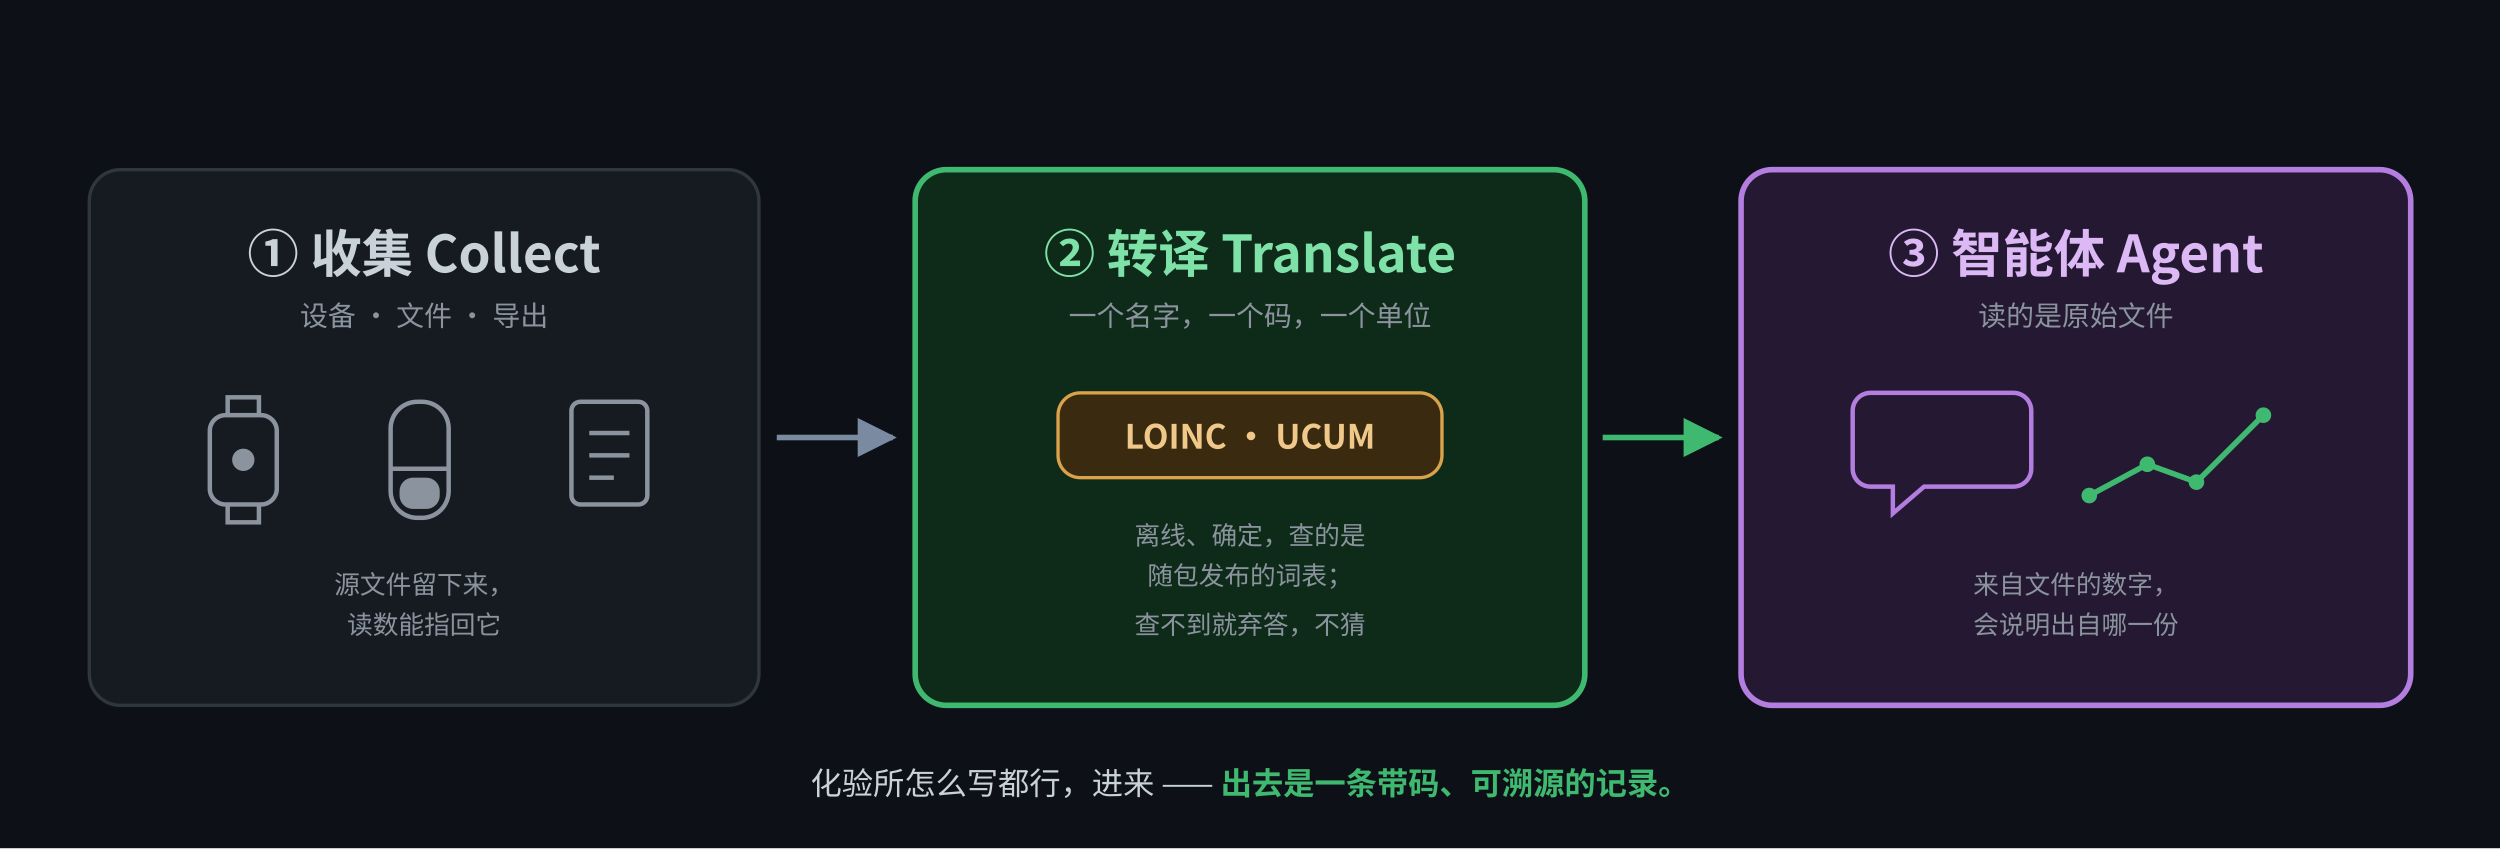
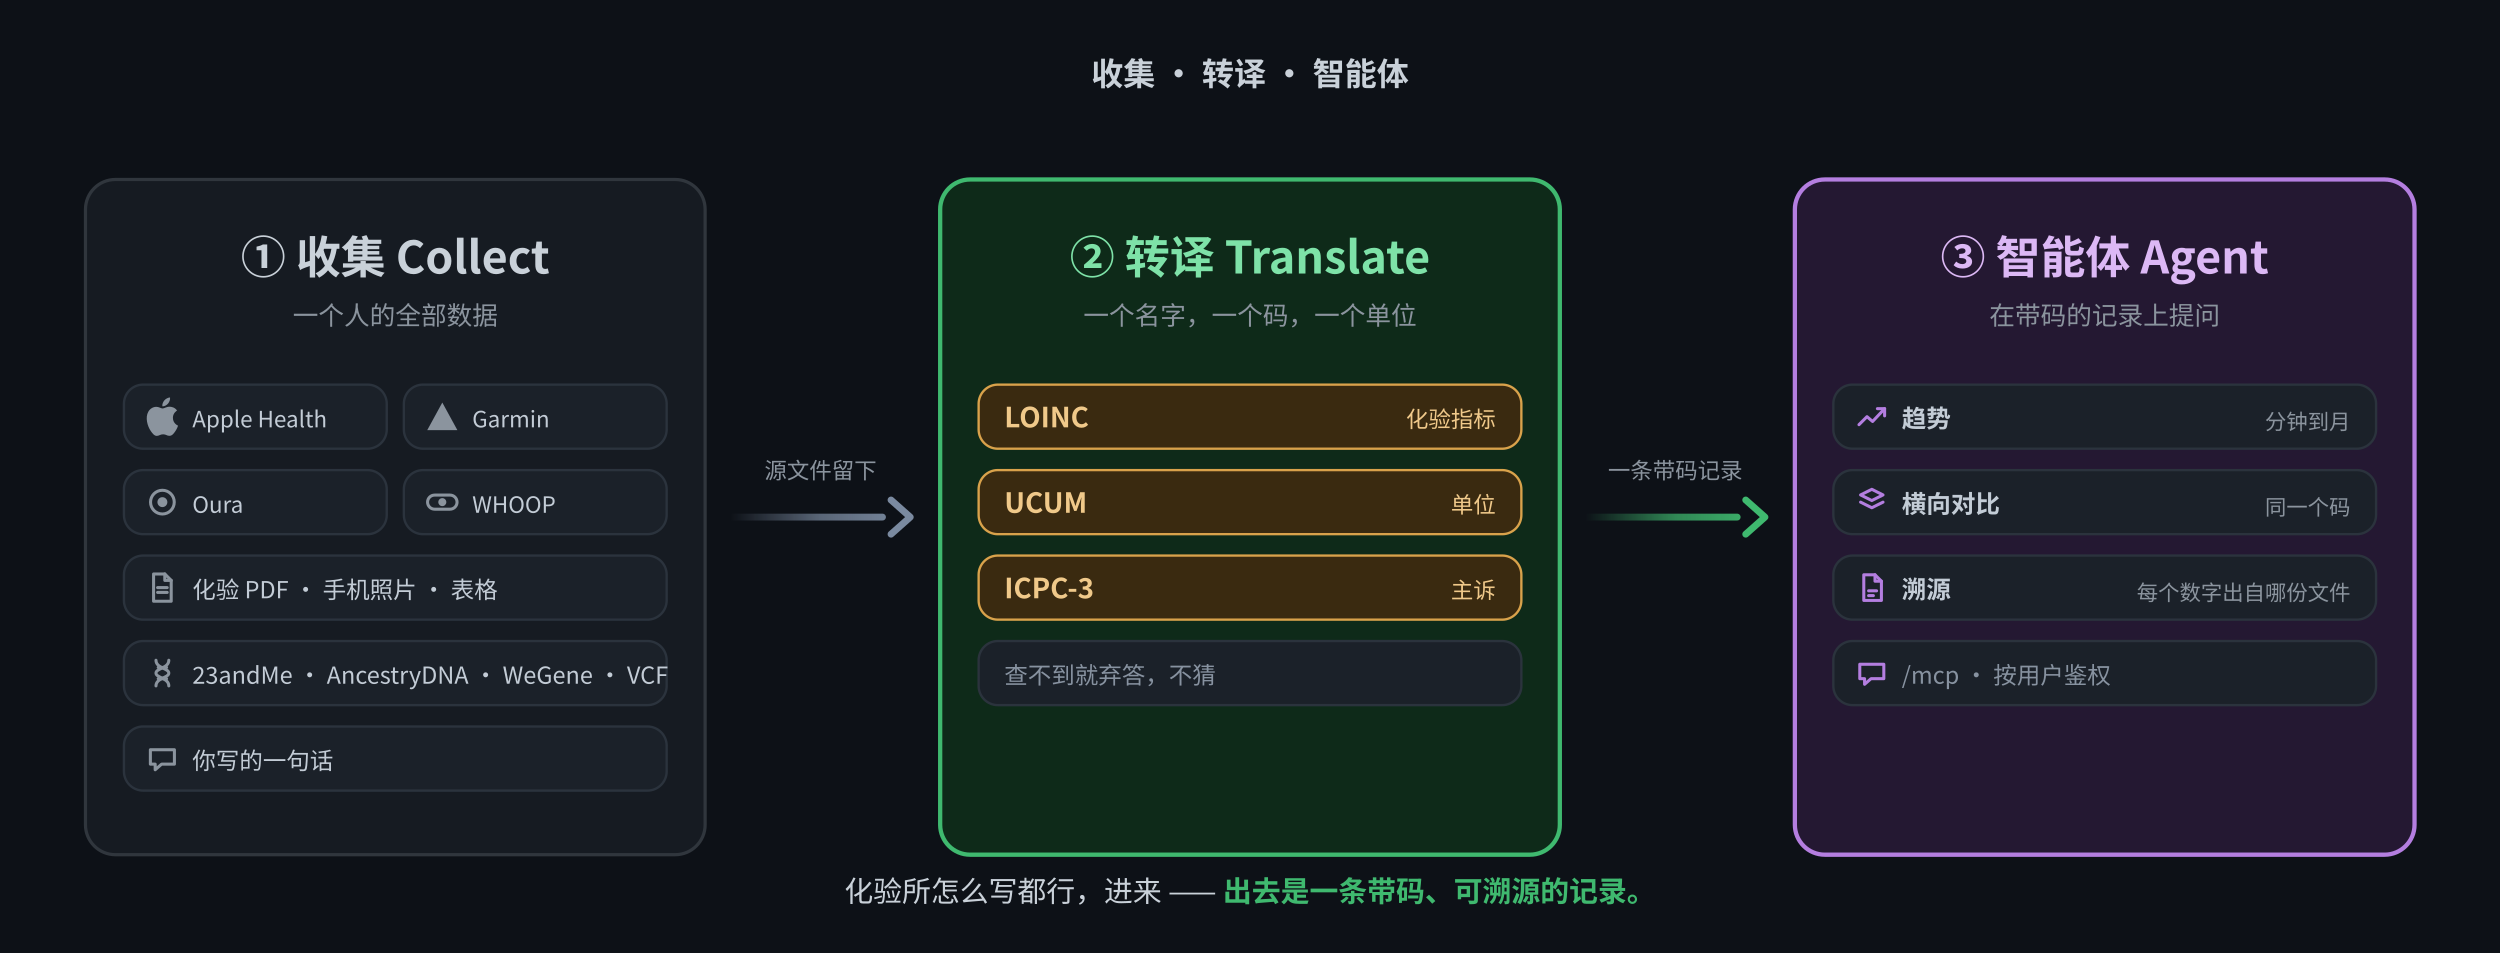
- <svg xmlns="http://www.w3.org/2000/svg" viewBox="0 0 1120 380" width="1120" height="380" font-family="&quot;PingFang SC&quot;, &quot;Hiragino Sans GB&quot;, &quot;Microsoft YaHei&quot;, &quot;Noto Sans CJK SC&quot;, sans-serif" role="img" aria-label="收集、转译、智能体：三个阶段，从左到右">
-   <rect width="1120" height="380" fill="#0d1117" />
-   <defs>
-     <marker id="raw" viewBox="0 0 10 10" refX="9" refY="5" markerWidth="7" markerHeight="7" orient="auto-start-reverse">
-       <path d="M0 0 L10 5 L0 10 z" fill="#7a8aa0" />
-     </marker>
-     <marker id="std" viewBox="0 0 10 10" refX="9" refY="5" markerWidth="7" markerHeight="7" orient="auto-start-reverse">
-       <path d="M0 0 L10 5 L0 10 z" fill="#3fb96f" />
-     </marker>
-   </defs>
-   <rect x="40" y="76" width="300" height="240" rx="14" fill="#161b22" stroke="#30363d" stroke-width="1.5" />
-   <text x="190" y="122" text-anchor="middle" font-size="23" font-weight="bold" fill="#c9d1d9">① 收集 Collect</text>
-   <text x="190" y="146" text-anchor="middle" font-size="12.5" font-weight="normal" fill="#8b949e">设备 · 文件 · 导出</text>
-   <g stroke="#8b949e" stroke-width="2" fill="none">
-     <rect x="94" y="186" width="30" height="40" rx="7" />
-     <path d="M102 186 v-8 h14 v8 M102 226 v8 h14 v-8" />
-     <circle cx="109" cy="206" r="5" fill="#8b949e" stroke="none" />
-     <rect x="175" y="180" width="26" height="52" rx="12" />
-     <path d="M175 210 h26" />
-     <rect x="179" y="214" width="18" height="14" rx="6" fill="#8b949e" stroke="none" />
-     <rect x="256" y="180" width="34" height="46" rx="4" />
-     <path d="M264 194 h18 M264 204 h18 M264 214 h11" />
+ <svg xmlns="http://www.w3.org/2000/svg" viewBox="0 0 1170 446" width="1170" height="446" font-family="&quot;PingFang SC&quot;, &quot;Hiragino Sans GB&quot;, &quot;Microsoft YaHei&quot;, &quot;Noto Sans CJK SC&quot;, sans-serif" role="img" aria-label="收集、转译、智能体：三个阶段，从左到右">
+   <rect width="1170" height="446" fill="#0d1117" />
+   <text x="585" y="40" text-anchor="middle" font-size="15" font-weight="bold" fill="#c9d1d9">收集 · 转译 · 智能体</text>
+   <rect x="40" y="84" width="290" height="316" rx="14" fill="#161b22" stroke="#30363d" stroke-width="1.5" />
+   <text x="185" y="128" text-anchor="middle" font-size="21" font-weight="bold" fill="#c9d1d9">① 收集 Collect</text>
+   <text x="185" y="152" text-anchor="middle" font-size="12" font-weight="normal" fill="#8b949e">一个人的全部数据</text>
+   <rect x="58.0" y="180" width="123.0" height="30" rx="9" fill="#1b2129" stroke="#2b333d" stroke-width="1.1" />
+   <g transform="translate(67.0,186) scale(0.75)" fill="none" stroke="#8b949e" stroke-width="1.9" stroke-linecap="round" stroke-linejoin="round">
+     <path fill="#8b949e" stroke="none" d="M12.152 6.896c-.948 0-2.415-1.078-3.96-1.04-2.04.027-3.91 1.183-4.961 3.014-2.117 3.675-.546 9.103 1.519 12.09 1.013 1.454 2.208 3.09 3.792 3.039 1.52-.065 2.09-.987 3.935-.987 1.831 0 2.35.987 3.96.948 1.637-.026 2.676-1.48 3.676-2.948 1.156-1.688 1.636-3.325 1.662-3.415-.039-.013-3.182-1.221-3.22-4.857-.026-3.04 2.48-4.494 2.597-4.559-1.429-2.09-3.623-2.324-4.39-2.376-2-.156-3.675 1.09-4.61 1.09zM15.53 3.83c.843-1.012 1.4-2.427 1.245-3.83-1.207.052-2.662.805-3.532 1.818-.78.896-1.454 2.338-1.273 3.714 1.338.104 2.715-.688 3.559-1.701" />
  </g>
-   <text x="190" y="266" text-anchor="middle" font-size="11.5" font-weight="normal" fill="#8b949e">源文件留下来，</text>
-   <text x="190" y="284" text-anchor="middle" font-size="11.5" font-weight="normal" fill="#8b949e">读数能指回它</text>
-   <rect x="410" y="76" width="300" height="240" rx="14" fill="#0e2a19" stroke="#3fb96f" stroke-width="2.5" />
-   <text x="560" y="122" text-anchor="middle" font-size="23" font-weight="bold" fill="#7ee2a8">② 转译 Translate</text>
-   <text x="560" y="146" text-anchor="middle" font-size="12.5" font-weight="normal" fill="#8b949e">一个名字，一个码，一个单位</text>
-   <rect x="474" y="176" width="172" height="38" rx="10" fill="#3a2a10" stroke="#d9a24b" stroke-width="1.5" />
-   <text x="560" y="201" text-anchor="middle" font-size="15" font-weight="bold" fill="#f0c98a">LOINC · UCUM</text>
-   <text x="560" y="244" text-anchor="middle" font-size="11.5" font-weight="normal" fill="#8b949e">离线、确定，查的是</text>
-   <text x="560" y="262" text-anchor="middle" font-size="11.5" font-weight="normal" fill="#8b949e">随包发布的词表；</text>
-   <text x="560" y="284" text-anchor="middle" font-size="11.5" font-weight="normal" fill="#8b949e">查不到就弃答，不猜</text>
-   <rect x="780" y="76" width="300" height="240" rx="14" fill="#241832" stroke="#b47ee0" stroke-width="2.5" />
-   <text x="930" y="122" text-anchor="middle" font-size="23" font-weight="bold" fill="#dcb8f5">③ 智能体 Agent</text>
-   <text x="930" y="146" text-anchor="middle" font-size="12.5" font-weight="normal" fill="#8b949e">读的是原始文件</text>
-   <g stroke="#b47ee0" stroke-width="2" fill="none">
-     <path d="M838 176 h64 a8 8 0 0 1 8 8 v26 a8 8 0 0 1 -8 8 h-40 l-14 12 v-12 h-10 a8 8 0 0 1 -8 -8 v-26 a8 8 0 0 1 8 -8 z" />
-     <path d="M936 222 l26 -14 l22 8 l30 -30" stroke="#3fb96f" stroke-width="2.5" />
+   <text x="90.0" y="200" text-anchor="start" font-size="10.5" font-weight="normal" fill="#c3ccd6">Apple Health</text>
+   <rect x="189.0" y="180" width="123.0" height="30" rx="9" fill="#1b2129" stroke="#2b333d" stroke-width="1.1" />
+   <g transform="translate(198.0,186) scale(0.75)" fill="none" stroke="#8b949e" stroke-width="1.9" stroke-linecap="round" stroke-linejoin="round">
+     <path fill="#8b949e" stroke="none" d="M12 3.2 L21.4 20.4 H2.6 Z" />
  </g>
-   <circle cx="936" cy="222" r="3.5" fill="#3fb96f" />
-   <circle cx="962" cy="208" r="3.5" fill="#3fb96f" />
-   <circle cx="984" cy="216" r="3.5" fill="#3fb96f" />
-   <circle cx="1014" cy="186" r="3.5" fill="#3fb96f" />
-   <text x="930" y="266" text-anchor="middle" font-size="11.5" font-weight="normal" fill="#8b949e">来自文件的数字，</text>
-   <text x="930" y="284" text-anchor="middle" font-size="11.5" font-weight="normal" fill="#8b949e">会说明出自哪一份</text>
-   <path d="M348 196 H400" stroke="#7a8aa0" stroke-width="2.5" fill="none" marker-end="url(#raw)" />
-   <path d="M718 196 H770" stroke="#3fb96f" stroke-width="2.5" fill="none" marker-end="url(#std)" />
-   <text x="560" y="356" text-anchor="middle" font-size="14" fill="#c9d1d9">化验所怎么写都行，进来 —— <tspan font-weight="bold" fill="#3fb96f">出去是一条带码、可溯源的记录。</tspan>
+   <text x="221.0" y="200" text-anchor="start" font-size="10.5" font-weight="normal" fill="#c3ccd6">Garmin</text>
+   <rect x="58.0" y="220" width="123.0" height="30" rx="9" fill="#1b2129" stroke="#2b333d" stroke-width="1.1" />
+   <g transform="translate(67.0,226) scale(0.75)" fill="none" stroke="#8b949e" stroke-width="1.9" stroke-linecap="round" stroke-linejoin="round">
+     <circle cx="12" cy="12" r="7.4" />
+     <circle cx="12" cy="12" r="3.1" fill="#8b949e" stroke="none" />
+   </g>
+   <text x="90.0" y="240" text-anchor="start" font-size="10.5" font-weight="normal" fill="#c3ccd6">Oura</text>
+   <rect x="189.0" y="220" width="123.0" height="30" rx="9" fill="#1b2129" stroke="#2b333d" stroke-width="1.1" />
+   <g transform="translate(198.0,226) scale(0.75)" fill="none" stroke="#8b949e" stroke-width="1.9" stroke-linecap="round" stroke-linejoin="round">
+     <rect x="2.8" y="7.6" width="18.4" height="8.8" rx="4.4" />
+     <circle cx="12" cy="12" r="2.5" fill="#8b949e" stroke="none" />
+   </g>
+   <text x="221.0" y="240" text-anchor="start" font-size="10.5" font-weight="normal" fill="#c3ccd6">WHOOP</text>
+   <rect x="58" y="260" width="254" height="30" rx="9" fill="#1b2129" stroke="#2b333d" stroke-width="1.1" />
+   <g transform="translate(67,266) scale(0.75)" fill="none" stroke="#8b949e" stroke-width="1.9" stroke-linecap="round" stroke-linejoin="round">
+     <path d="M6.5 3.5h7l4 4v13h-11z" />
+     <path d="M13.5 3.5v4h4" />
+     <path d="M9 12h6M9 15h6" />
+   </g>
+   <text x="90" y="280" text-anchor="start" font-size="11" font-weight="normal" fill="#c3ccd6">化验 PDF · 手机照片 · 表格</text>
+   <rect x="58" y="300" width="254" height="30" rx="9" fill="#1b2129" stroke="#2b333d" stroke-width="1.1" />
+   <g transform="translate(67,306) scale(0.75)" fill="none" stroke="#8b949e" stroke-width="1.9" stroke-linecap="round" stroke-linejoin="round">
+     <path d="M8 4c0 5 8 5 8 8s-8 3-8 8" />
+     <path d="M16 4c0 5-8 5-8 8s8 3 8 8" />
+     <path d="M9.4 8.5h5.2M9.4 15.5h5.2" />
+   </g>
+   <text x="90" y="320" text-anchor="start" font-size="11" font-weight="normal" fill="#c3ccd6">23andMe · AncestryDNA · WeGene · VCF</text>
+   <rect x="58" y="340" width="254" height="30" rx="9" fill="#1b2129" stroke="#2b333d" stroke-width="1.1" />
+   <g transform="translate(67,346) scale(0.75)" fill="none" stroke="#8b949e" stroke-width="1.9" stroke-linecap="round" stroke-linejoin="round">
+     <path d="M4.5 6.5h15v9h-8l-4 3.5v-3.5h-3z" />
+   </g>
+   <text x="90" y="360" text-anchor="start" font-size="11" font-weight="normal" fill="#c3ccd6">你写的一句话</text>
+   <rect x="440" y="84" width="290" height="316" rx="14" fill="#0e2a19" stroke="#3fb96f" stroke-width="2" />
+   <text x="585" y="128" text-anchor="middle" font-size="21" font-weight="bold" fill="#7ee2a8">② 转译 Translate</text>
+   <text x="585" y="152" text-anchor="middle" font-size="12" font-weight="normal" fill="#8b949e">一个名字，一个码，一个单位</text>
+   <rect x="458" y="180" width="254" height="30" rx="9" fill="#3a2a10" stroke="#d9a24b" stroke-width="1.1" />
+   <text x="470" y="200" text-anchor="start" font-size="13" font-weight="bold" fill="#f0c98a">LOINC</text>
+   <text x="700" y="200" text-anchor="end" font-size="10.5" font-weight="normal" fill="#f0c98a">化验指标</text>
+   <rect x="458" y="220" width="254" height="30" rx="9" fill="#3a2a10" stroke="#d9a24b" stroke-width="1.1" />
+   <text x="470" y="240" text-anchor="start" font-size="13" font-weight="bold" fill="#f0c98a">UCUM</text>
+   <text x="700" y="240" text-anchor="end" font-size="10.5" font-weight="normal" fill="#f0c98a">单位</text>
+   <rect x="458" y="260" width="254" height="30" rx="9" fill="#3a2a10" stroke="#d9a24b" stroke-width="1.1" />
+   <text x="470" y="280" text-anchor="start" font-size="13" font-weight="bold" fill="#f0c98a">ICPC-3</text>
+   <text x="700" y="280" text-anchor="end" font-size="10.5" font-weight="normal" fill="#f0c98a">主诉</text>
+   <rect x="458" y="300" width="254" height="30" rx="9" fill="#1b2129" stroke="#2b333d" stroke-width="1.1" />
+   <text x="470" y="320" text-anchor="start" font-size="11" font-weight="normal" fill="#8792a0">查不到就弃答，不猜</text>
+   <rect x="840" y="84" width="290" height="316" rx="14" fill="#241832" stroke="#b47ee0" stroke-width="2" />
+   <text x="985" y="128" text-anchor="middle" font-size="21" font-weight="bold" fill="#dcb8f5">③ 智能体 Agent</text>
+   <text x="985" y="152" text-anchor="middle" font-size="12" font-weight="normal" fill="#8b949e">在带码的记录上提问</text>
+   <rect x="858" y="180" width="254" height="30" rx="9" fill="#1b2129" stroke="#2b333d" stroke-width="1.1" />
+   <g transform="translate(867,186) scale(0.75)" fill="none" stroke="#b47ee0" stroke-width="1.9" stroke-linecap="round" stroke-linejoin="round">
+     <path d="M4 17l5-5 3.5 3L20 7" />
+     <path d="M15.5 7H20v4.5" />
+   </g>
+   <text x="890" y="200" text-anchor="start" font-size="11.5" font-weight="bold" fill="#c3ccd6">趋势</text>
+   <text x="1100" y="201" text-anchor="end" font-size="10" font-weight="normal" fill="#8b949e">分钟到月</text>
+   <rect x="858" y="220" width="254" height="30" rx="9" fill="#1b2129" stroke="#2b333d" stroke-width="1.1" />
+   <g transform="translate(867,226) scale(0.75)" fill="none" stroke="#b47ee0" stroke-width="1.9" stroke-linecap="round" stroke-linejoin="round">
+     <path d="M12 4l7 3.5-7 3.5-7-3.5z" />
+     <path d="M5 12l7 3.5 7-3.5" />
+   </g>
+   <text x="890" y="240" text-anchor="start" font-size="11.5" font-weight="bold" fill="#c3ccd6">横向对比</text>
+   <text x="1100" y="241" text-anchor="end" font-size="10" font-weight="normal" fill="#8b949e">同一个码</text>
+   <rect x="858" y="260" width="254" height="30" rx="9" fill="#1b2129" stroke="#2b333d" stroke-width="1.1" />
+   <g transform="translate(867,266) scale(0.75)" fill="none" stroke="#b47ee0" stroke-width="1.9" stroke-linecap="round" stroke-linejoin="round">
+     <path d="M7 4h7l4 4v12H7z" />
+     <path d="M14 4v4h4" />
+     <path d="M10 14h5M10 17h3" />
+   </g>
+   <text x="890" y="280" text-anchor="start" font-size="11.5" font-weight="bold" fill="#c3ccd6">溯源</text>
+   <text x="1100" y="281" text-anchor="end" font-size="10" font-weight="normal" fill="#8b949e">每个数字出自哪份文件</text>
+   <rect x="858" y="300" width="254" height="30" rx="9" fill="#1b2129" stroke="#2b333d" stroke-width="1.1" />
+   <g transform="translate(867,306) scale(0.75)" fill="none" stroke="#b47ee0" stroke-width="1.9" stroke-linecap="round" stroke-linejoin="round">
+     <path d="M4.5 6.5h15v9h-8l-4 3.5v-3.5h-3z" />
+   </g>
+   <text x="890" y="320" text-anchor="start" font-size="11" font-weight="normal" fill="#8792a0">/mcp  ·  按用户鉴权</text>
+   <linearGradient id="grad-raw" gradientUnits="userSpaceOnUse" x1="342" y1="242" x2="426" y2="242">
+     <stop offset="0" stop-color="#7a8aa0" stop-opacity="0" />
+     <stop offset="0.5" stop-color="#7a8aa0" stop-opacity="0.7" />
+     <stop offset="1" stop-color="#7a8aa0" stop-opacity="1" />
+   </linearGradient>
+   <path d="M342 242 H413" stroke="url(#grad-raw)" stroke-width="3.2" fill="none" stroke-linecap="round" />
+   <path d="M417 234 L426 242 L417 250" fill="none" stroke="#7a8aa0" stroke-width="3.2" stroke-linecap="round" stroke-linejoin="round" />
+   <text x="384.0" y="224" text-anchor="middle" font-size="10.5" font-weight="normal" fill="#8b949e">源文件留下</text>
+   <linearGradient id="grad-std" gradientUnits="userSpaceOnUse" x1="742" y1="242" x2="826" y2="242">
+     <stop offset="0" stop-color="#3fb96f" stop-opacity="0" />
+     <stop offset="0.5" stop-color="#3fb96f" stop-opacity="0.7" />
+     <stop offset="1" stop-color="#3fb96f" stop-opacity="1" />
+   </linearGradient>
+   <path d="M742 242 H813" stroke="url(#grad-std)" stroke-width="3.2" fill="none" stroke-linecap="round" />
+   <path d="M817 234 L826 242 L817 250" fill="none" stroke="#3fb96f" stroke-width="3.2" stroke-linecap="round" stroke-linejoin="round" />
+   <text x="784.0" y="224" text-anchor="middle" font-size="10.5" font-weight="normal" fill="#8b949e">一条带码记录</text>
+   <text x="585" y="422" text-anchor="middle" font-size="13.5" fill="#c9d1d9">化验所怎么写都行，进来 —— <tspan font-weight="bold" fill="#3fb96f">出去是一条带码、可溯源的记录。</tspan>
  </text>
</svg>
